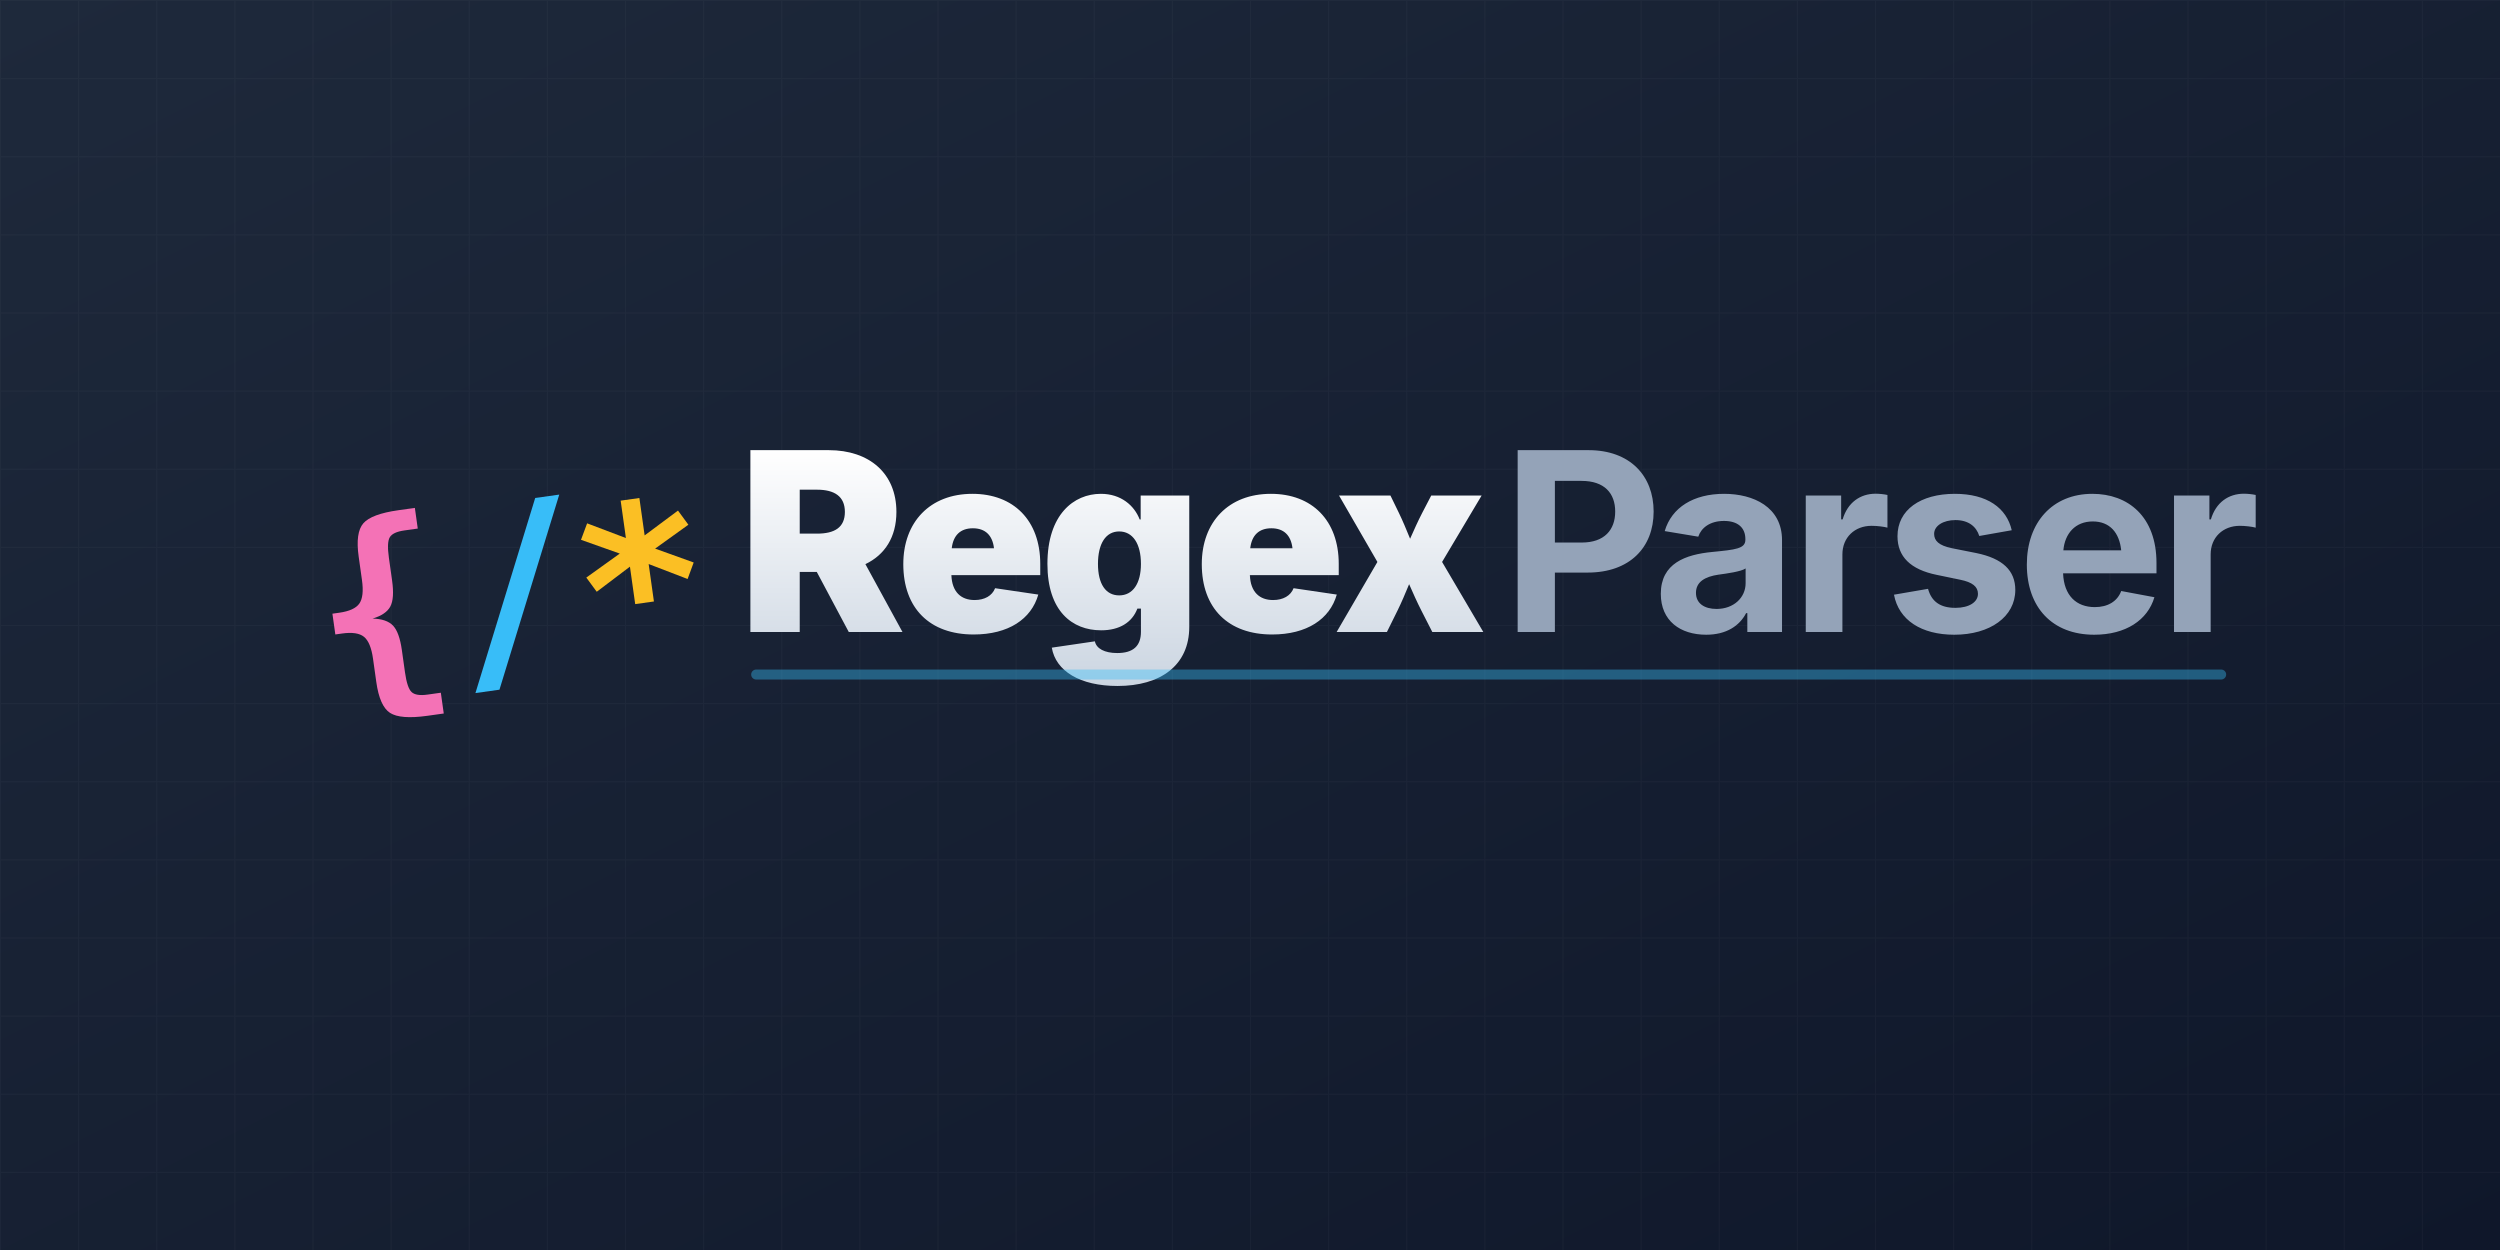
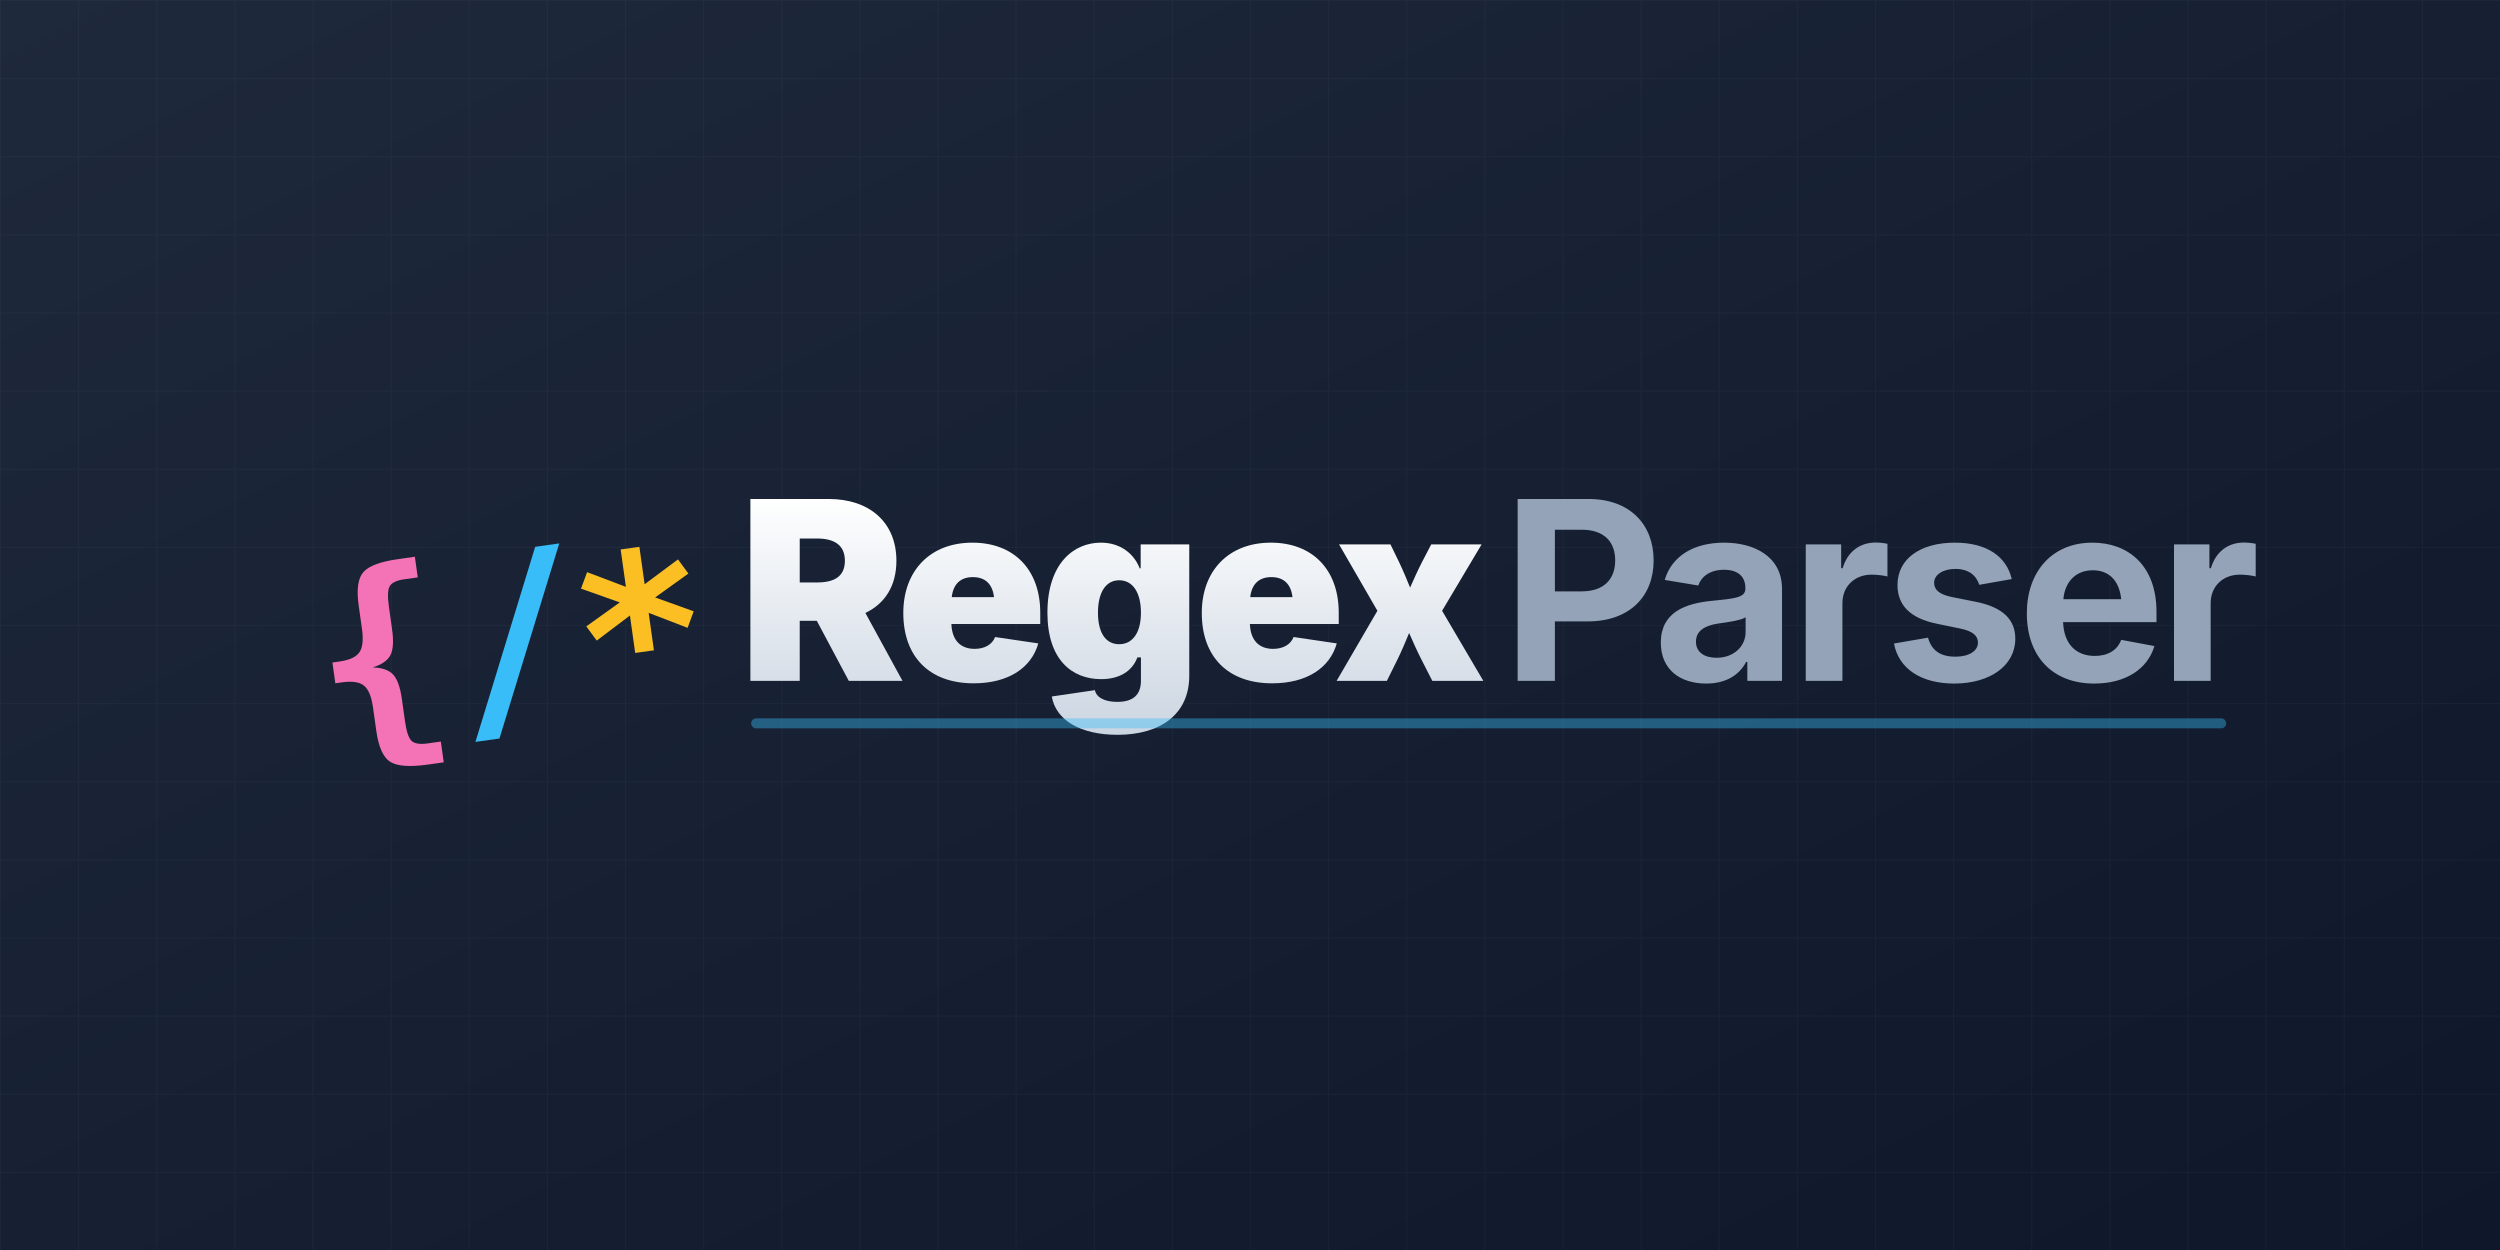
<svg xmlns="http://www.w3.org/2000/svg" viewBox="0 0 1280 640" width="1280" height="640">
  <defs>
    <linearGradient id="bgGrad" x1="0%" y1="0%" x2="100%" y2="100%">
      <stop offset="0%" stop-color="#1e293b" />
      <stop offset="100%" stop-color="#0f172a" />
    </linearGradient>
    <linearGradient id="textGrad" x1="0%" y1="0%" x2="0%" y2="100%">
      <stop offset="0%" stop-color="#ffffff" />
      <stop offset="100%" stop-color="#cbd5e1" />
    </linearGradient>
    <pattern id="gridPattern" width="40" height="40" patternUnits="userSpaceOnUse">
      <path d="M 40 0 L 0 0 0 40" fill="none" stroke="white" stroke-width="1" stroke-opacity="0.03" />
    </pattern>
  </defs>
  <rect width="1280" height="640" fill="url(#bgGrad)" />
  <rect width="1280" height="640" fill="url(#gridPattern)" />
-   <g transform="translate(7,170) scale(1.28)">
+   <g transform="translate(7,195) scale(1.28)">
    <g transform="translate(190, 100)">
      <g transform="translate(0, 10) rotate(-8)">
        <text x="-70" y="25" font-family="'JetBrains Mono', Consolas, monospace" font-weight="bold" font-size="90" fill="#f472b6">{</text>
        <text x="-15" y="25" font-family="'JetBrains Mono', Consolas, monospace" font-weight="bold" font-size="90" fill="#38bdf8">/</text>
        <text x="35" y="32" font-family="'JetBrains Mono', Consolas, monospace" font-weight="bold" font-size="90" fill="#fbbf24">*</text>
      </g>
      <g transform="translate(100, 0)">
        <text x="0" y="20" font-family="'Inter', 'Segoe UI', Roboto, Helvetica, Arial, sans-serif" font-weight="900" font-size="100" letter-spacing="-3" fill="url(#textGrad)" style="text-shadow: 0 4px 12px rgba(0,0,0,0.5);">Regex</text>
        <text x="305" y="20" font-family="'Inter', 'Segoe UI', Roboto, Helvetica, Arial, sans-serif" font-weight="700" font-size="100" letter-spacing="-3" fill="#94a3b8">Parser</text>
        <rect x="5" y="35" width="590" height="4" rx="2" fill="#38bdf8" opacity="0.4" />
      </g>
    </g>
  </g>
</svg>
